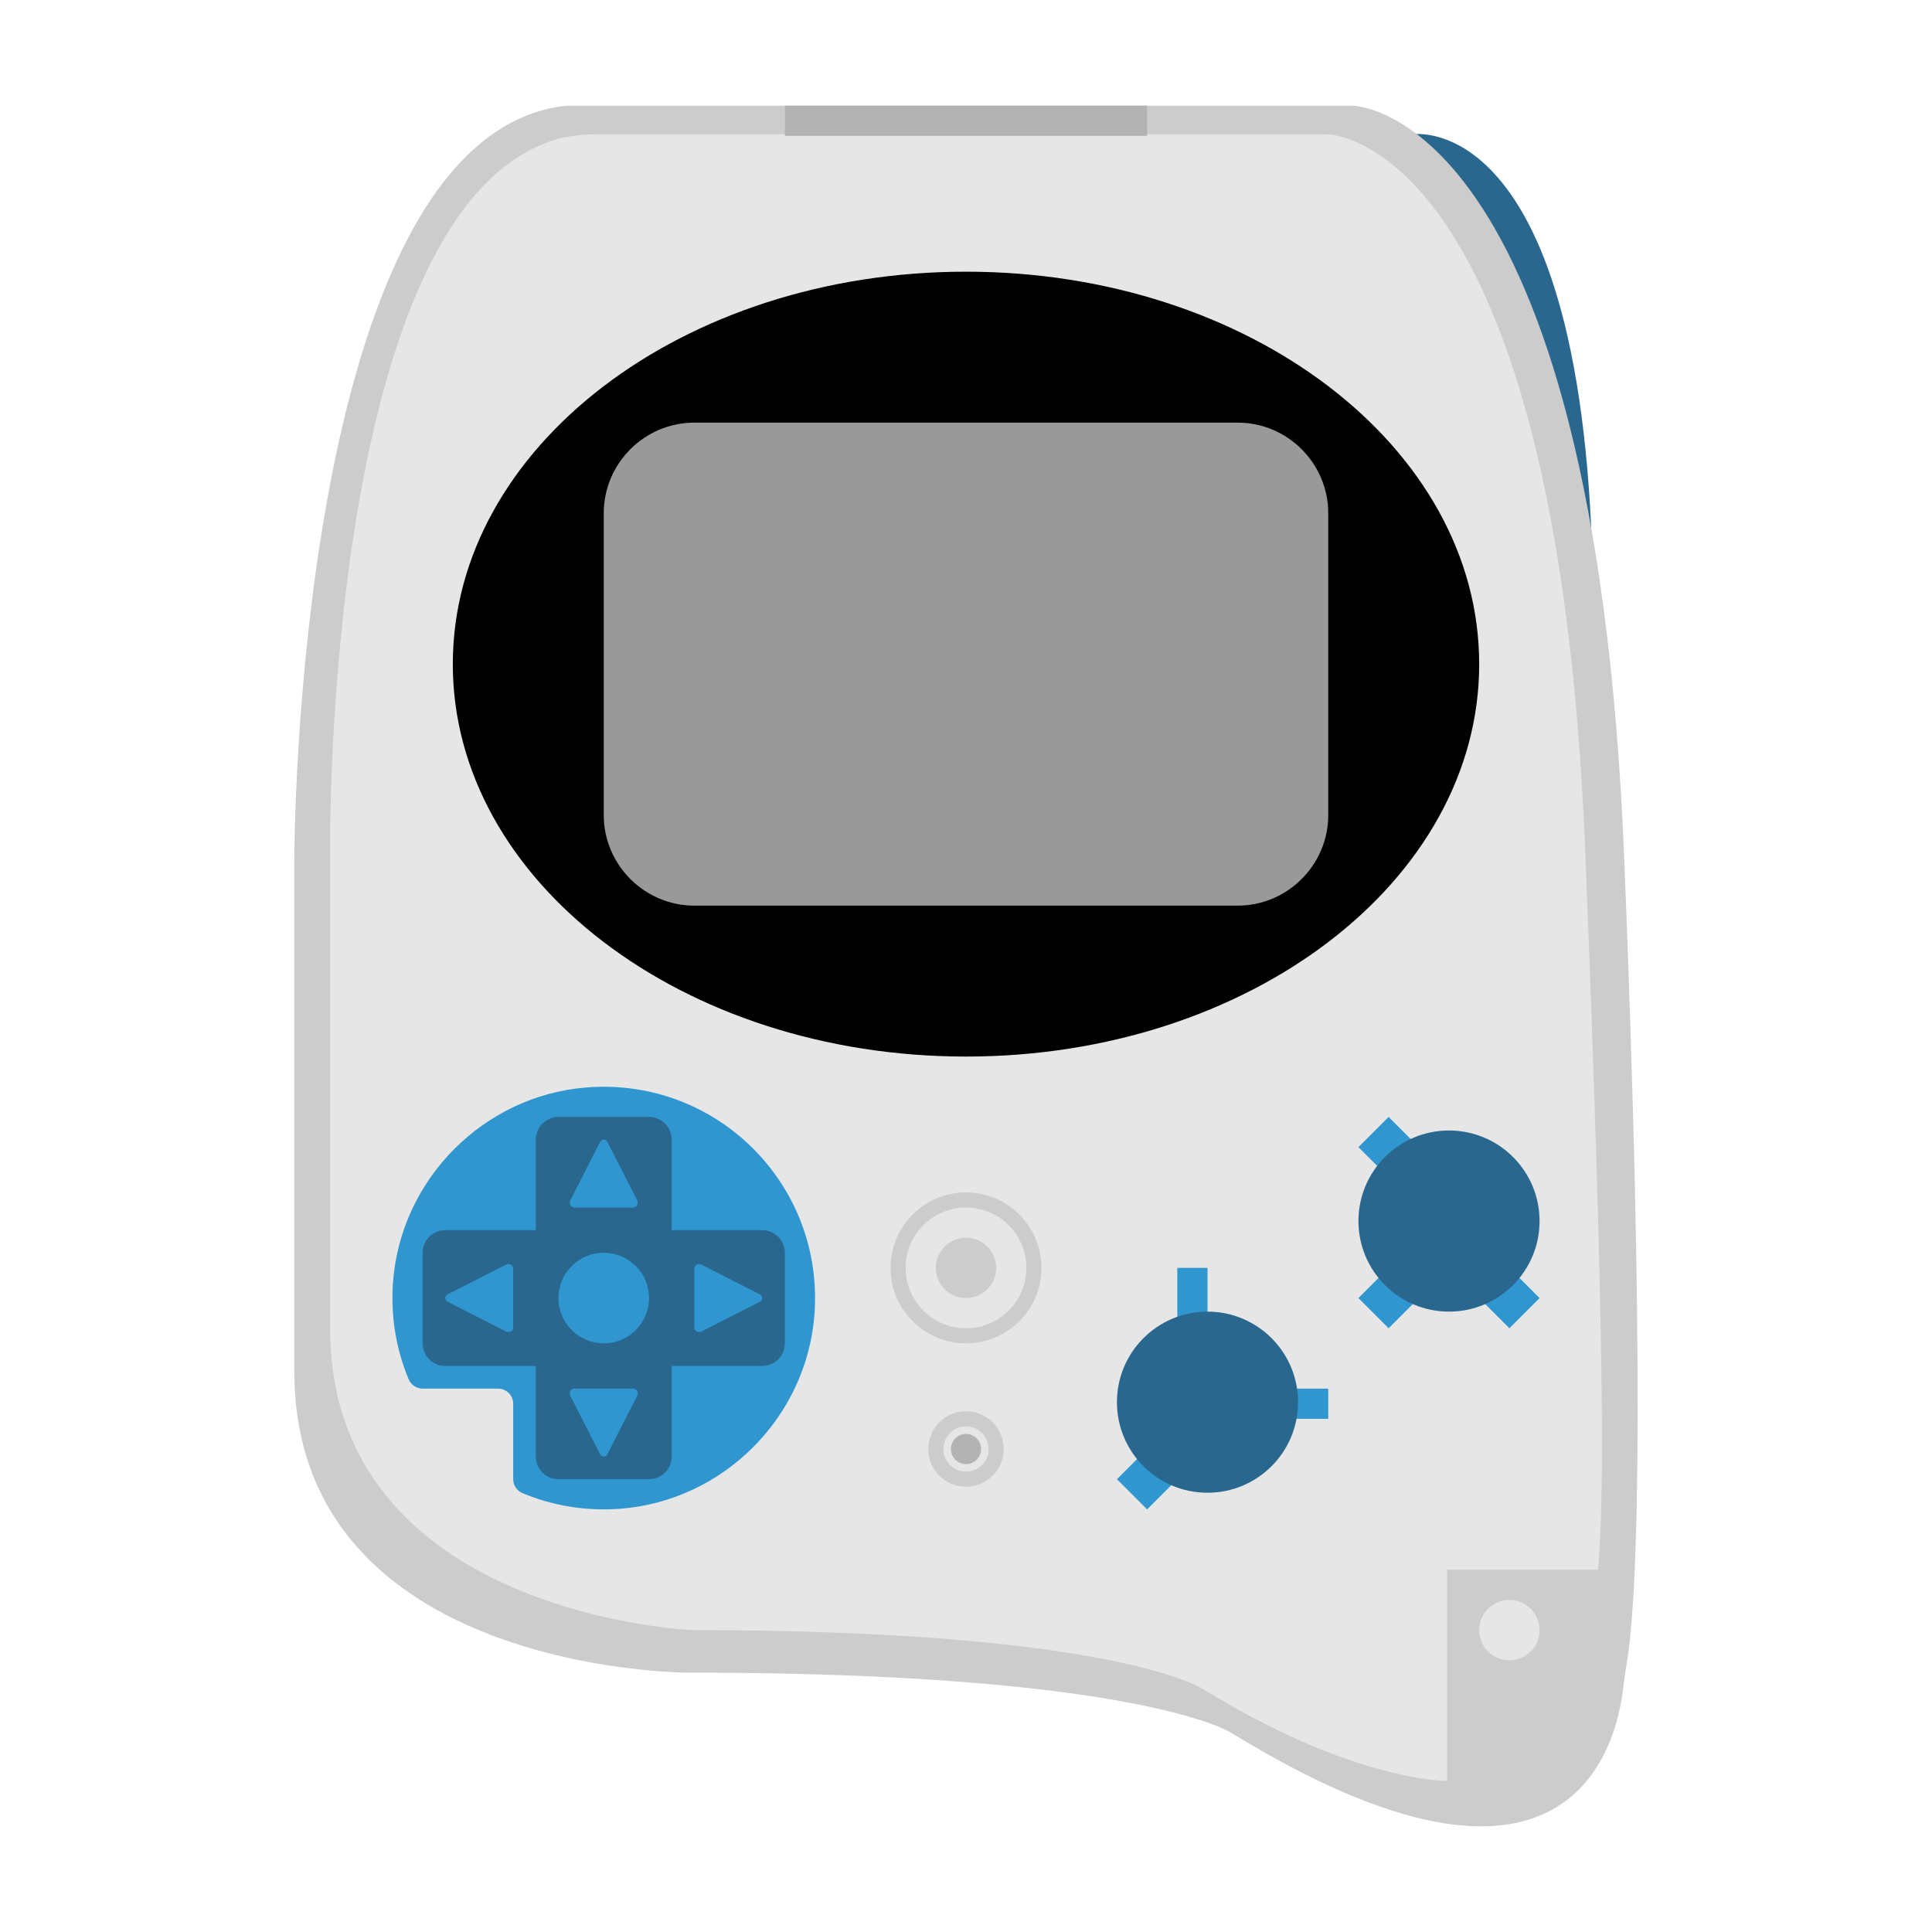
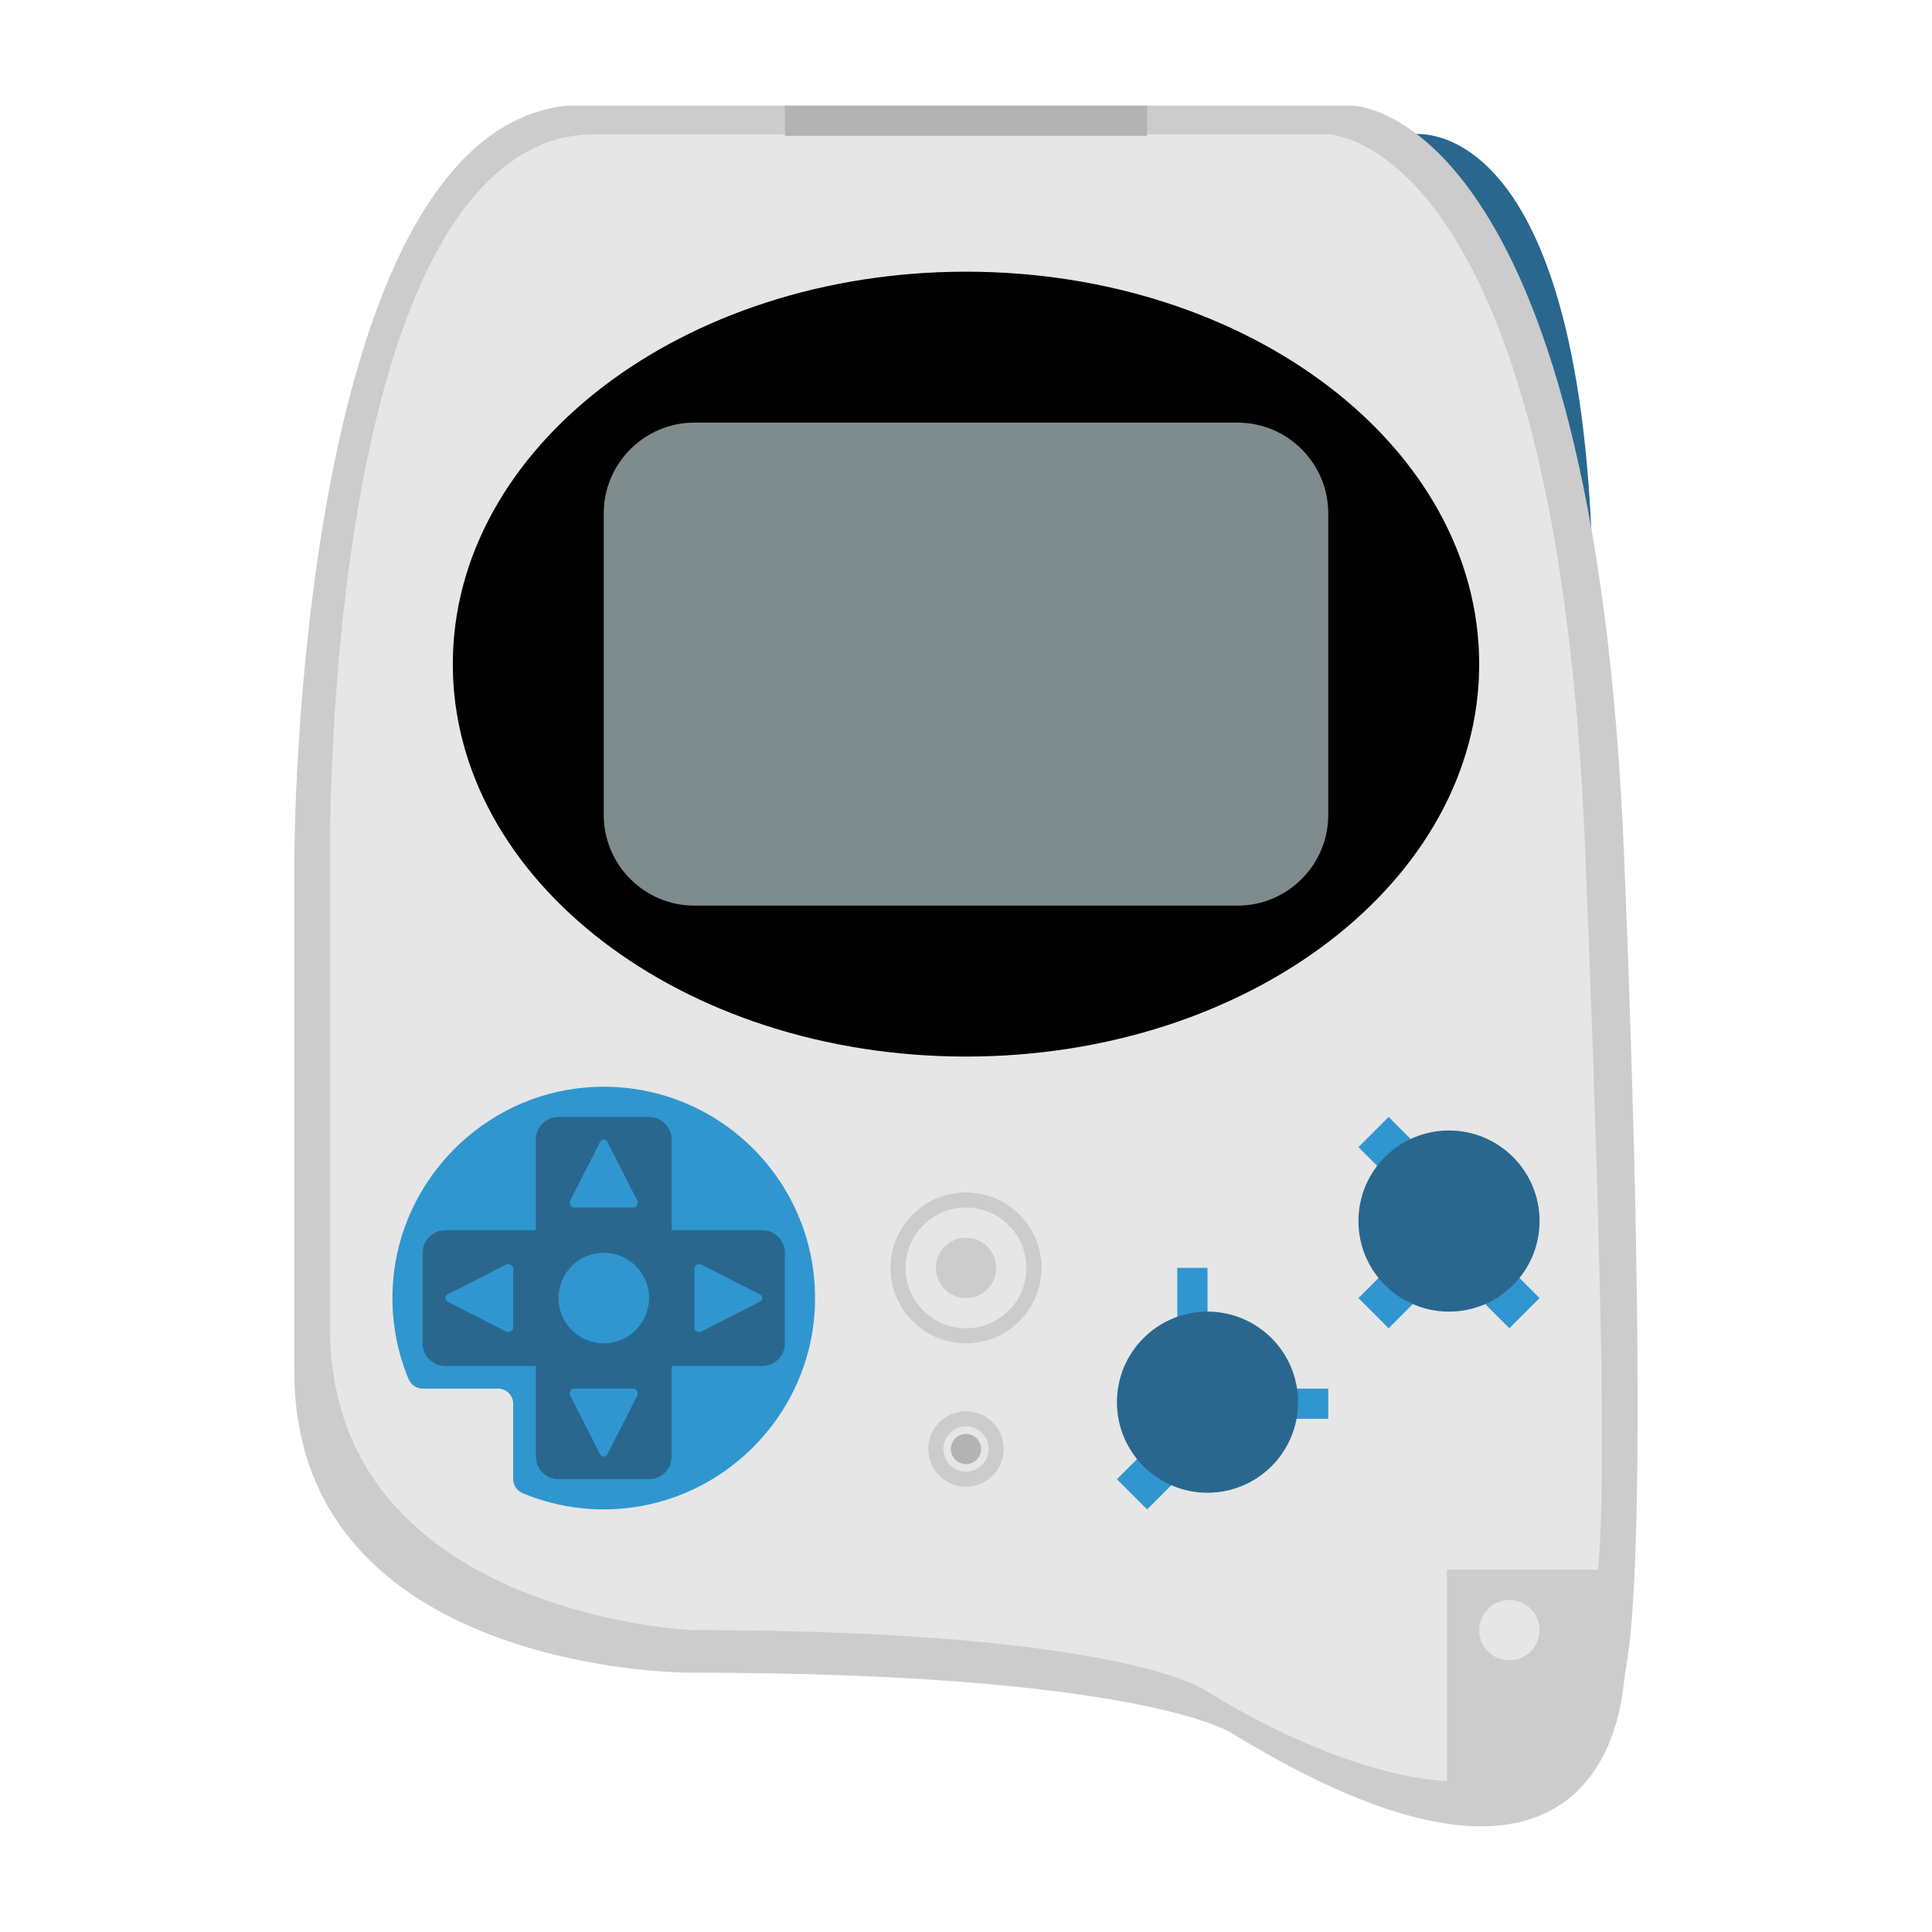
<svg xmlns="http://www.w3.org/2000/svg" viewBox="0 0 341.333 341.333" height="341.333" width="341.333" xml:space="preserve" id="svg2" version="1.1">
  <defs id="defs6">
    <clipPath id="clipPath18" clipPathUnits="userSpaceOnUse">
      <path id="path16" d="M 0,256 H 256 V 0 H 0 Z" />
    </clipPath>
    <clipPath id="clipPath26" clipPathUnits="userSpaceOnUse">
      <path id="path24" d="M 29.994,248 H 224 V 4 H 29.994 Z" />
    </clipPath>
  </defs>
  <g id="g22" transform="matrix(1.333333,0,0,-1.333333,0,341.3333)" />
  <path id="path38" style="fill:#29678f;fill-opacity:1;fill-rule:nonzero;stroke:none;stroke-width:1.333" d="m 249.482,23.728 c 0,0 32,-5.333 32,85.333 h -10.667 z" />
  <path id="path42" style="fill:#cccccc;fill-opacity:1;fill-rule:nonzero;stroke:none;stroke-width:1.333" d="m 286.96,151.762 c -5.34,-133.095 -48.06,-133.095 -48.06,-133.095 h -128.16 -8.009 -2.671 C 52,23.99 52,151.762 52,151.762 v 90.505 c 0,53.237 69.42,53.237 69.42,53.237 80.1,0 96.121,10.648 96.121,10.648 59.295,36.379 67.943,2.841 69.204,-7.713 0.213,-1.788 0.475,-3.568 0.768,-5.344 1.211,-7.373 3.672,-36.025 -0.553,-141.333" />
  <path id="path46" style="fill:#e6e6e6;fill-opacity:1;fill-rule:nonzero;stroke:none;stroke-width:1.333" d="m 255.652,277.333 h 16 10.667 c 1.145,-11.863 1.192,-40.935 -2.249,-126.937 -5.065,-126.668 -45.6,-126.668 -45.6,-126.668 h -121.601 -7.601 c -2.709,0 -5.428,0.343 -7.992,1.221 C 57.134,38.705 58.319,150.396 58.319,150.396 v 84.271 c 0,50.667 64,53.333 64,53.333 76.001,0 90.667,10.667 90.667,10.667 17.801,10.955 33.188,15.568 42.667,16 z" />
  <path id="path50" style="fill:#cccccc;fill-opacity:1;fill-rule:nonzero;stroke:none;stroke-width:1.333" d="m 170.667,249.333 c -3.676,0 -6.667,2.991 -6.667,6.667 0,3.676 2.991,6.667 6.667,6.667 3.676,0 6.667,-2.991 6.667,-6.667 0,-3.676 -2.991,-6.667 -6.667,-6.667 m 0,2.667 c 2.209,0 4,1.791 4,4 0,2.209 -1.791,4 -4,4 -2.209,0 -4,-1.791 -4,-4 0,-2.209 1.791,-4 4,-4" />
  <path id="path54" style="fill:#cccccc;fill-opacity:1;fill-rule:nonzero;stroke:none;stroke-width:1.333" d="m 170.667,210.667 c -7.352,0 -13.333,5.981 -13.333,13.333 0,7.352 5.981,13.333 13.333,13.333 7.352,0 13.333,-5.981 13.333,-13.333 0,-7.352 -5.981,-13.333 -13.333,-13.333 m 0,2.667 c 5.891,0 10.667,4.776 10.667,10.667 0,5.891 -4.776,10.667 -10.667,10.667 -5.891,0 -10.667,-4.776 -10.667,-10.667 0,-5.891 4.776,-10.667 10.667,-10.667" />
  <path id="path58" style="fill:#3096cf;fill-opacity:1;fill-rule:nonzero;stroke:none;stroke-width:1.333" d="m 103.683,192.116 c -18.207,1.415 -32.924,16.221 -34.248,34.435 -0.443,6.087 0.58,11.887 2.745,17.093 0.42,1.012 1.388,1.689 2.483,1.689 h 13.337 c 1.472,0 2.667,1.195 2.667,2.667 v 13.336 c 0,1.096 0.676,2.064 1.688,2.484 5.207,2.164 11.007,3.188 17.092,2.745 18.212,-1.321 33.02,-16.037 34.436,-34.244 1.787,-22.969 -17.231,-41.989 -40.2,-40.205" />
  <path id="path62" style="fill:#000000;fill-opacity:1;fill-rule:nonzero;stroke:none;stroke-width:1.333" d="m 261.333,117.333 c 0,38.292 -40.592,69.333 -90.667,69.333 -50.073,0 -90.667,-31.041 -90.667,-69.333 0,-38.292 40.593,-69.333 90.667,-69.333 50.075,0 90.667,31.041 90.667,69.333" />
-   <path id="path66" style="fill:#999999;fill-opacity:1;fill-rule:nonzero;stroke:none;stroke-width:1.333" d="m 218.667,160 h -96 c -8.8,0 -16,-7.2 -16,-16 V 90.667 c 0,-8.8 7.2,-16 16,-16 h 96 c 8.8,0 16,7.2 16,16 V 144 c 0,8.8 -7.2,16 -16,16" />
+   <path id="path66" style="fill:#7f8c8d;fill-opacity:1;fill-rule:nonzero;stroke:none;stroke-width:1.333;font-variant-east_asian:normal;opacity:1;vector-effect:none;stroke-linecap:butt;stroke-linejoin:miter;stroke-miterlimit:4;stroke-dasharray:none;stroke-dashoffset:0;stroke-opacity:1" d="m 218.667,160 h -96 c -8.8,0 -16,-7.2 -16,-16 V 90.667 c 0,-8.8 7.2,-16 16,-16 h 96 c 8.8,0 16,7.2 16,16 V 144 c 0,8.8 -7.2,16 -16,16" />
  <path id="path70" style="fill:#29678f;fill-opacity:1;fill-rule:nonzero;stroke:none;stroke-width:1.333" d="m 134.667,217.333 h -16 v -16 c 0,-2.209 -1.791,-4 -4,-4 H 98.667 c -2.209,0 -4,1.791 -4,4 v 16 h -16 c -2.209,0 -4,1.791 -4,4 v 16 c 0,2.209 1.791,4 4,4 h 16 v 16 c 0,2.209 1.791,4 4,4 h 16 c 2.209,0 4,-1.791 4,-4 v -16 h 16 c 2.209,0 4,-1.791 4,-4 v -16 c 0,-2.209 -1.791,-4 -4,-4" />
  <path id="path74" style="fill:#3096cf;fill-opacity:1;fill-rule:nonzero;stroke:none;stroke-width:1.333" d="m 114.667,229.333 c 0,4.417 -3.583,8 -8,8 -4.417,0 -8,-3.583 -8,-8 0,-4.417 3.583,-8 8,-8 4.417,0 8,3.583 8,8" />
  <path id="path78" style="fill:#3096cf;fill-opacity:1;fill-rule:nonzero;stroke:none;stroke-width:1.333" d="m 79.095,228.678 10.285,-5.243 c 0.572,-0.291 1.287,0.073 1.287,0.656 v 10.484 c 0,0.581 -0.715,0.947 -1.287,0.655 l -10.285,-5.243 c -0.571,-0.289 -0.571,-1.019 0,-1.309" />
  <path id="path82" style="fill:#3096cf;fill-opacity:1;fill-rule:nonzero;stroke:none;stroke-width:1.333" d="m 134.238,229.988 -10.285,5.243 c -0.572,0.291 -1.287,-0.073 -1.287,-0.656 v -10.484 c 0,-0.581 0.715,-0.947 1.287,-0.655 l 10.285,5.243 c 0.571,0.289 0.571,1.019 0,1.309" />
  <path id="path86" style="fill:#3096cf;fill-opacity:1;fill-rule:nonzero;stroke:none;stroke-width:1.333" d="m 107.322,201.762 5.243,10.287 c 0.291,0.571 -0.073,1.285 -0.656,1.285 h -10.484 c -0.583,0 -0.947,-0.715 -0.656,-1.285 l 5.243,-10.287 c 0.291,-0.572 1.019,-0.572 1.311,0" />
  <path id="path90" style="fill:#3096cf;fill-opacity:1;fill-rule:nonzero;stroke:none;stroke-width:1.333" d="m 106.011,256.905 -5.243,-10.287 c -0.291,-0.571 0.073,-1.285 0.656,-1.285 h 10.484 c 0.583,0 0.947,0.715 0.656,1.285 l -5.243,10.287 c -0.291,0.572 -1.019,0.572 -1.311,0" />
  <path id="path94" style="fill:#cccccc;fill-opacity:1;fill-rule:nonzero;stroke:none;stroke-width:1.333" d="m 176,224 c 0,2.945 -2.388,5.333 -5.333,5.333 -2.945,0 -5.333,-2.388 -5.333,-5.333 0,-2.945 2.388,-5.333 5.333,-5.333 2.945,0 5.333,2.388 5.333,5.333" />
  <path d="m 213.333,234.667 h -5.333 V 224 h 5.333 z" style="fill:#3096cf;fill-opacity:1;fill-rule:nonzero;stroke:none;stroke-width:1.333" id="path96" />
  <path id="path100" style="fill:#3096cf;fill-opacity:1;fill-rule:nonzero;stroke:none;stroke-width:1.333" d="m 202.667,266.667 -5.333,-5.333 5.333,-5.333 5.333,5.333 z" />
  <path id="path104" style="fill:#3096cf;fill-opacity:1;fill-rule:nonzero;stroke:none;stroke-width:1.333" d="M 245.333,234.667 240,229.333 245.333,224 l 5.333,5.333 z" />
  <path id="path108" style="fill:#3096cf;fill-opacity:1;fill-rule:nonzero;stroke:none;stroke-width:1.333" d="M 245.333,208 240,202.667 l 5.333,-5.333 5.333,5.333 z" />
  <path id="path112" style="fill:#3096cf;fill-opacity:1;fill-rule:nonzero;stroke:none;stroke-width:1.333" d="m 266.667,234.667 -5.333,-5.333 5.333,-5.333 5.333,5.333 z" />
  <path id="path116" style="fill:#b3b3b3;fill-opacity:1;fill-rule:nonzero;stroke:none;stroke-width:1.333" d="m 173.333,256 c 0,1.472 -1.195,2.667 -2.667,2.667 C 169.195,258.667 168,257.472 168,256 c 0,-1.472 1.195,-2.667 2.667,-2.667 1.472,0 2.667,1.195 2.667,2.667" />
  <path d="m 202.667,24 h -64 v -5.333 h 64 z" style="fill:#b3b3b3;fill-opacity:1;fill-rule:nonzero;stroke:none;stroke-width:1.333" id="path118" />
  <path id="path122" style="fill:#e6e6e6;fill-opacity:1;fill-rule:nonzero;stroke:none;stroke-width:1.333" d="m 272,288 c 0,2.945 -2.388,5.333 -5.333,5.333 -2.945,0 -5.333,-2.388 -5.333,-5.333 0,-2.945 2.388,-5.333 5.333,-5.333 2.945,0 5.333,2.388 5.333,5.333" />
  <path d="m 234.667,250.667 h -10.667 v -5.333 h 10.667 z" style="fill:#3096cf;fill-opacity:1;fill-rule:nonzero;stroke:none;stroke-width:1.333" id="path124" />
  <path id="path128" style="fill:#29678f;fill-opacity:1;fill-rule:nonzero;stroke:none;stroke-width:1.333" d="m 229.333,247.728 c 0,8.837 -7.164,16 -16,16 -8.836,0 -16,-7.163 -16,-16 0,-8.836 7.164,-16 16,-16 8.836,0 16,7.164 16,16" />
  <path id="path132" style="fill:#29678f;fill-opacity:1;fill-rule:nonzero;stroke:none;stroke-width:1.333" d="m 272,215.728 c 0,8.837 -7.164,16 -16,16 -8.836,0 -16,-7.163 -16,-16 0,-8.836 7.164,-16 16,-16 8.836,0 16,7.164 16,16" />
</svg>
